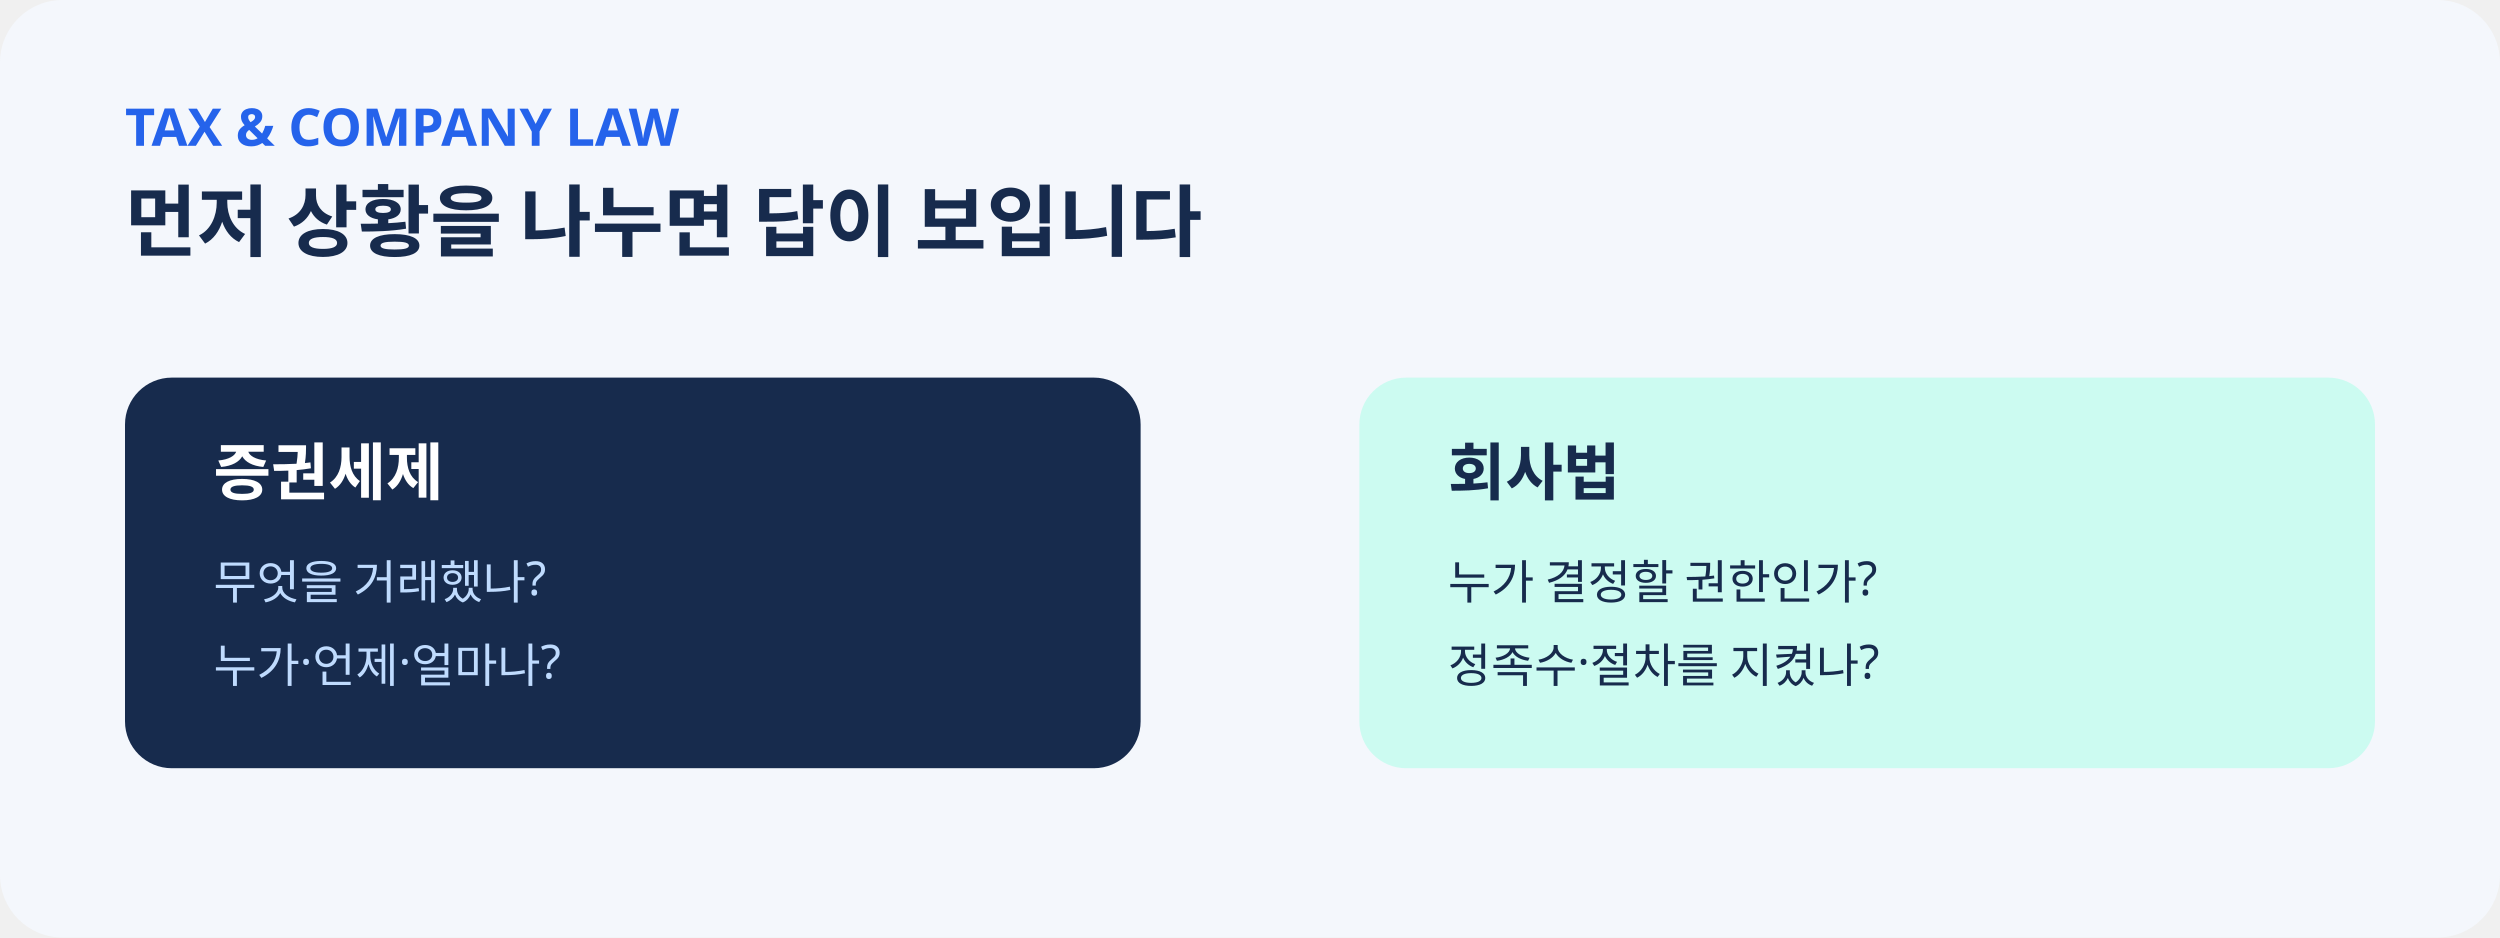
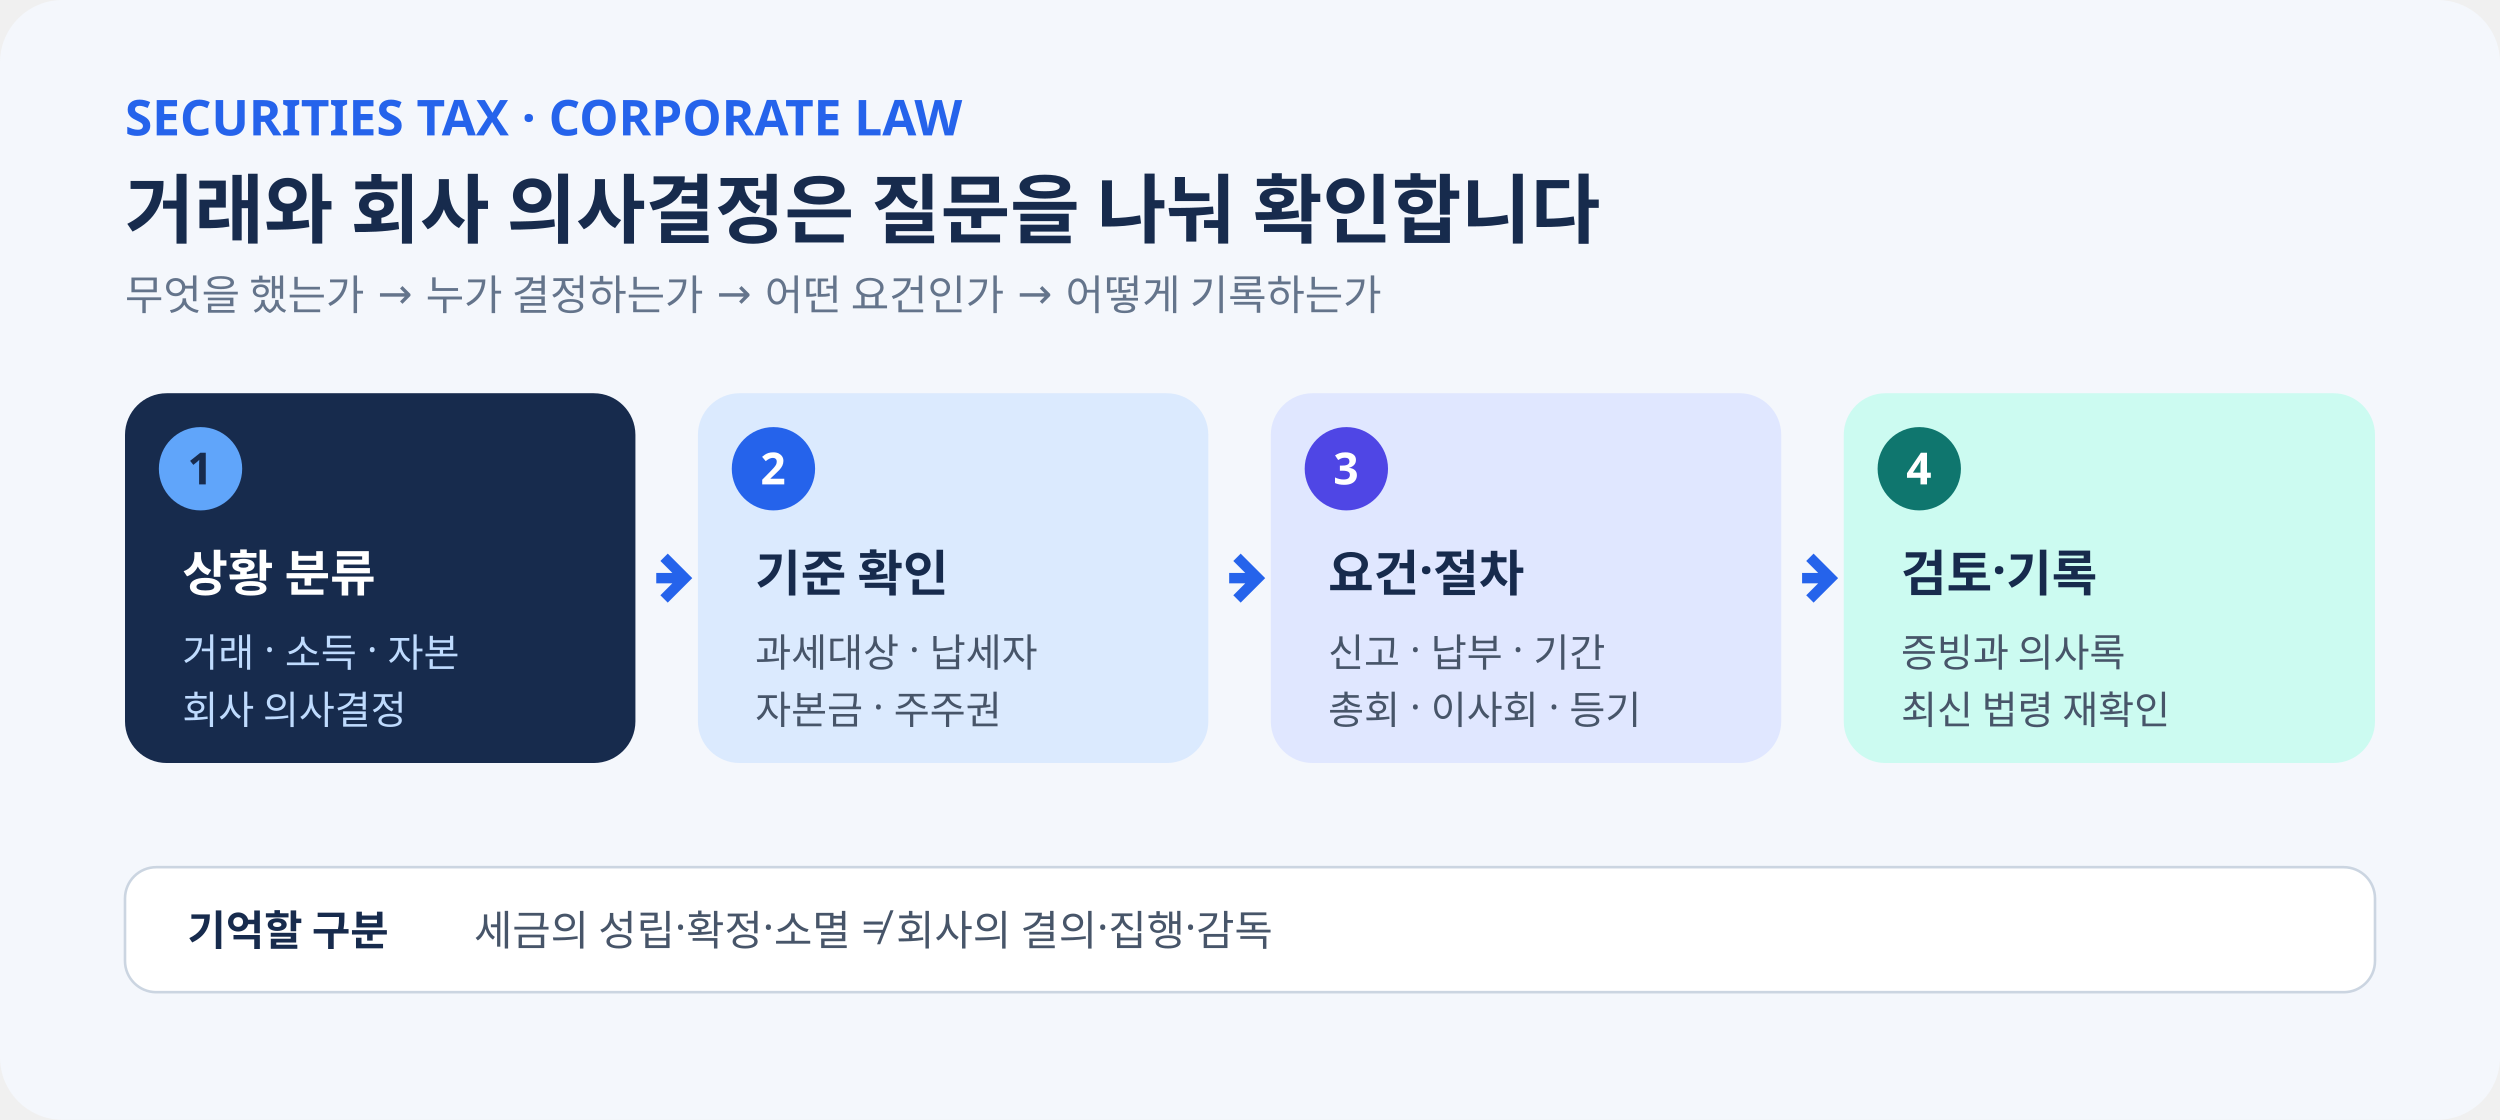
- <svg xmlns="http://www.w3.org/2000/svg" viewBox="0 0 960 360" role="img" aria-labelledby="t d">
-   <rect width="960" height="360" rx="24" fill="#f4f7fc" />
+ <svg xmlns="http://www.w3.org/2000/svg" viewBox="0 0 960 430" role="img" aria-labelledby="title desc">
+   <rect width="960" height="430" rx="24" fill="#f4f7fc" />
  <g font-family="sans-serif" fill="#172b4d">
-     <text x="48" y="56" font-size="20" fill="#2563eb" font-weight="700">TAX &amp; COMPANY LAW</text>
-     <text x="48" y="96" font-size="30" font-weight="700">먼저 상황을 나누면 답이 보입니다</text>
-     <rect x="48" y="145" width="390" height="150" rx="18" fill="#172b4d" />
-     <text x="82" y="190" fill="white" font-size="24" font-weight="700">증권세제</text>
-     <text x="82" y="230" fill="#bfdbfe" font-size="18">무엇을 거래했나?</text>
-     <text x="82" y="262" fill="#bfdbfe" font-size="18">누가·언제·얼마나?</text>
-     <rect x="522" y="145" width="390" height="150" rx="18" fill="#ccfbf1" />
-     <text x="556" y="190" font-size="24" font-weight="700">회사법</text>
-     <text x="556" y="230" font-size="18">누가 결정할 권한인가?</text>
-     <text x="556" y="262" font-size="18">정족수·절차를 지켰나?</text>
+     <text x="48" y="52" font-size="19" fill="#2563eb" font-weight="700">SECURITIES TAX · CORPORATE LAW</text>
+     <text x="48" y="91" font-size="29" font-weight="700">거래와 회사 의사결정은 질문을 나눠 확인합니다</text>
+     <text x="48" y="119" font-size="16" fill="#64748b">무엇을 했는가 → 누가 결정하는가 → 어떤 요건인가 → 어떻게 기록하는가</text>
+     <g transform="translate(48 151)">
+       <rect width="196" height="142" rx="16" fill="#172b4d" />
+       <circle cx="29" cy="29" r="16" fill="#60a5fa" />
+       <text x="24" y="35" fill="#172b4d" font-size="17" font-weight="700">1</text>
+       <text x="22" y="76" fill="white" font-size="19" font-weight="700">상황 분류</text>
+       <text x="22" y="105" fill="#bfdbfe" font-size="15">거래 · 소득 · 자본</text>
+       <text x="22" y="127" fill="#bfdbfe" font-size="15">회사 의사결정</text>
+     </g>
+     <g transform="translate(268 151)">
+       <rect width="196" height="142" rx="16" fill="#dbeafe" />
+       <circle cx="29" cy="29" r="16" fill="#2563eb" />
+       <text x="24" y="35" fill="white" font-size="17" font-weight="700">2</text>
+       <text x="22" y="76" font-size="19" font-weight="700">기준 확인</text>
+       <text x="22" y="105" fill="#475569" font-size="15">과세대상 · 납세자</text>
+       <text x="22" y="127" fill="#475569" font-size="15">자본금 · 주주권</text>
+     </g>
+     <g transform="translate(488 151)">
+       <rect width="196" height="142" rx="16" fill="#e0e7ff" />
+       <circle cx="29" cy="29" r="16" fill="#4f46e5" />
+       <text x="24" y="35" fill="white" font-size="17" font-weight="700">3</text>
+       <text x="22" y="76" font-size="19" font-weight="700">요건·절차</text>
+       <text x="22" y="105" fill="#475569" font-size="15">신고 · 납부 · 기간</text>
+       <text x="22" y="127" fill="#475569" font-size="15">총회 · 이사회 · 등기</text>
+     </g>
+     <g transform="translate(708 151)">
+       <rect width="204" height="142" rx="16" fill="#ccfbf1" />
+       <circle cx="29" cy="29" r="16" fill="#0f766e" />
+       <text x="24" y="35" fill="white" font-size="17" font-weight="700">4</text>
+       <text x="22" y="76" font-size="19" font-weight="700">검토·기록</text>
+       <text x="22" y="105" fill="#475569" font-size="15">증빙과 의사록</text>
+       <text x="22" y="127" fill="#475569" font-size="15">최신 법령 재확인</text>
+     </g>
+     <g stroke="#2563eb" stroke-width="4" fill="none">
+       <path d="M252 222h10m-7-8 8 8-8 8" />
+       <path d="M472 222h10m-7-8 8 8-8 8" />
+       <path d="M692 222h10m-7-8 8 8-8 8" />
+     </g>
+     <rect x="48" y="333" width="864" height="48" rx="12" fill="#fff" stroke="#cbd5e1" />
+     <text x="72" y="363" font-size="16" font-weight="700">기억할 구분</text>
+     <text x="182" y="363" font-size="16" fill="#475569">세금의 성립·확정·소멸 ≠ 회사의 결의·집행·감독</text>
  </g>
</svg>
